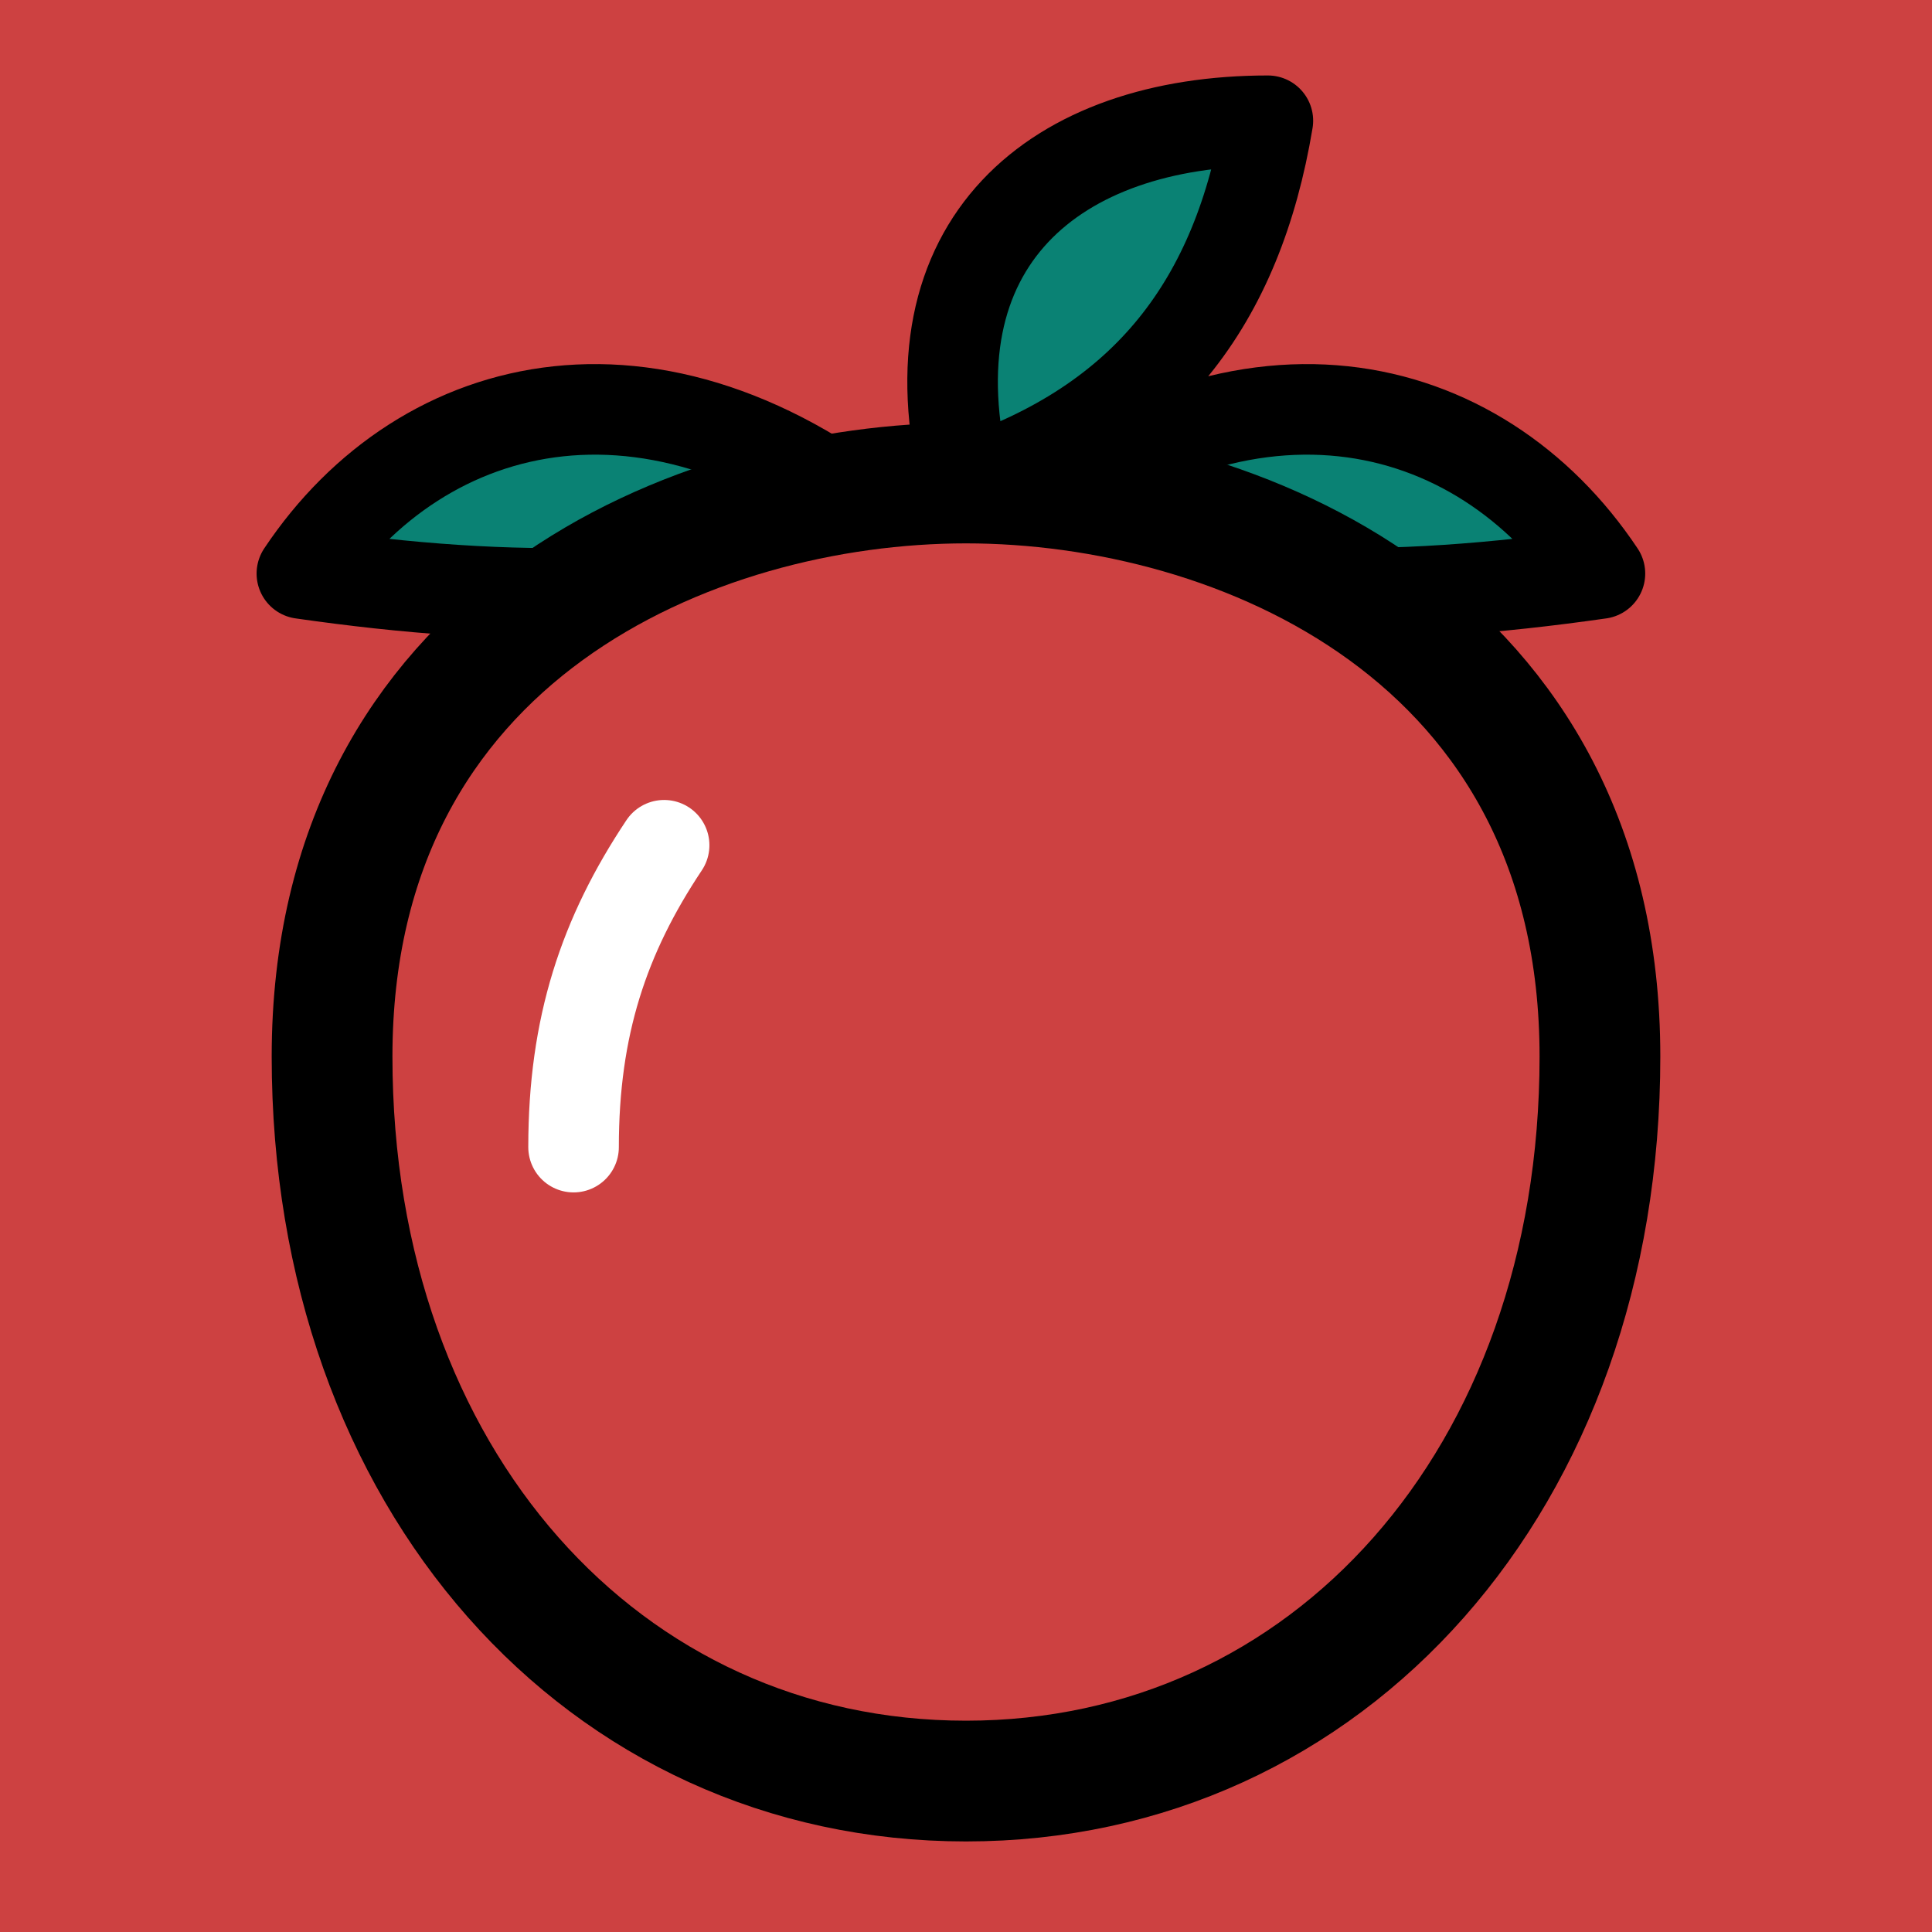
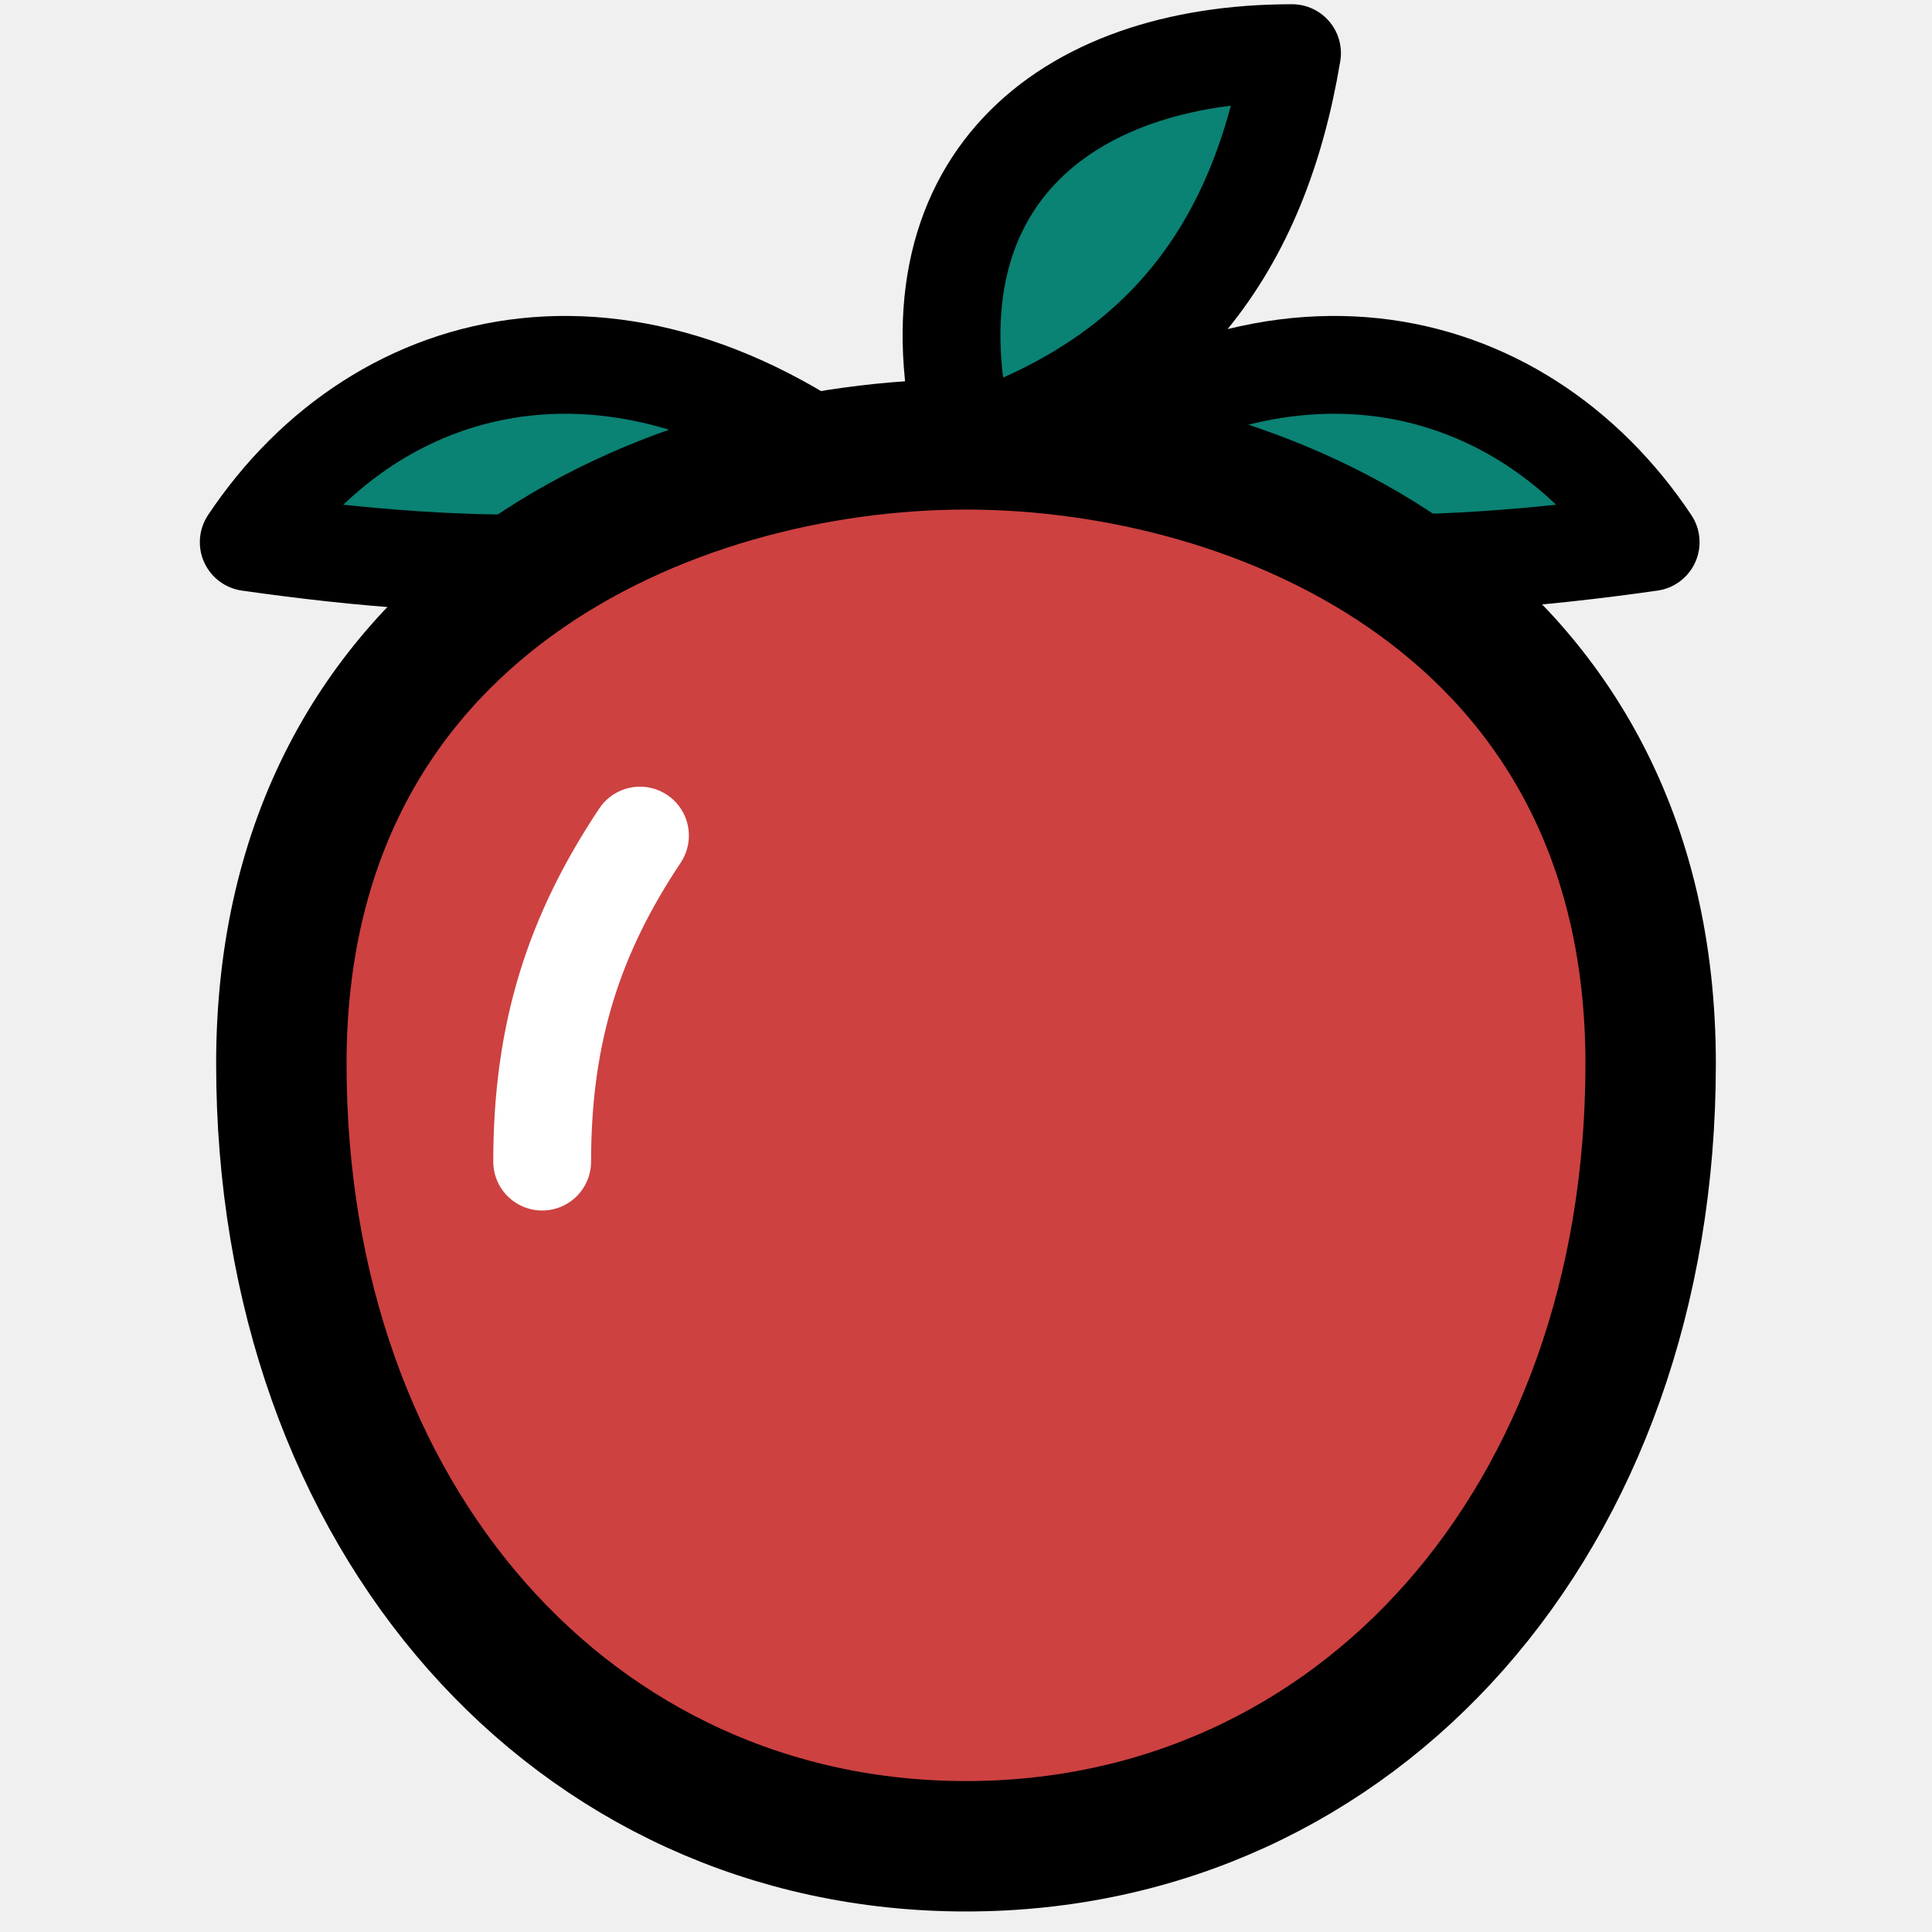
<svg xmlns="http://www.w3.org/2000/svg" viewBox="0 0 64 64">
-   <rect width="64" height="64" fill="#CD4141" />
-   <path d="M32 16c-2-8 3-12 10-12-1 6-4 10-10 12Zm-2 2c-8-7-16-5-20 1 7 1 13 1 20-1Zm3 0c8-7 16-5 20 1-7 1-13 1-20-1Z" fill="#0A8274" stroke="#000" stroke-width="3" stroke-linejoin="round" />
-   <path d="M32 16c-9 0-21 5-21 19s9 24 21 24 21-10 21-24S41 16 32 16Z" fill="#CD4141" stroke="#000" stroke-width="4" />
-   <path d="M22 28c-2 3-3 6-3 10" fill="none" stroke="#fff" stroke-width="3" stroke-linecap="round" />
+   <g transform="translate(-2.56 -2.56) scale(1.08)">
+     <path d="M32 16c-2-8 3-12 10-12-1 6-4 10-10 12Zm-2 2c-8-7-16-5-20 1 7 1 13 1 20-1Zm3 0c8-7 16-5 20 1-7 1-13 1-20-1Z" fill="#0A8274" stroke="#000" stroke-width="3" stroke-linejoin="round" />
+     <path d="M32 16c-9 0-21 5-21 19s9 24 21 24 21-10 21-24S41 16 32 16Z" fill="#CD4141" stroke="#000" stroke-width="4" />
+     <path d="M22 28c-2 3-3 6-3 10" fill="none" stroke="#fff" stroke-width="3" stroke-linecap="round" />
+   </g>
</svg>
